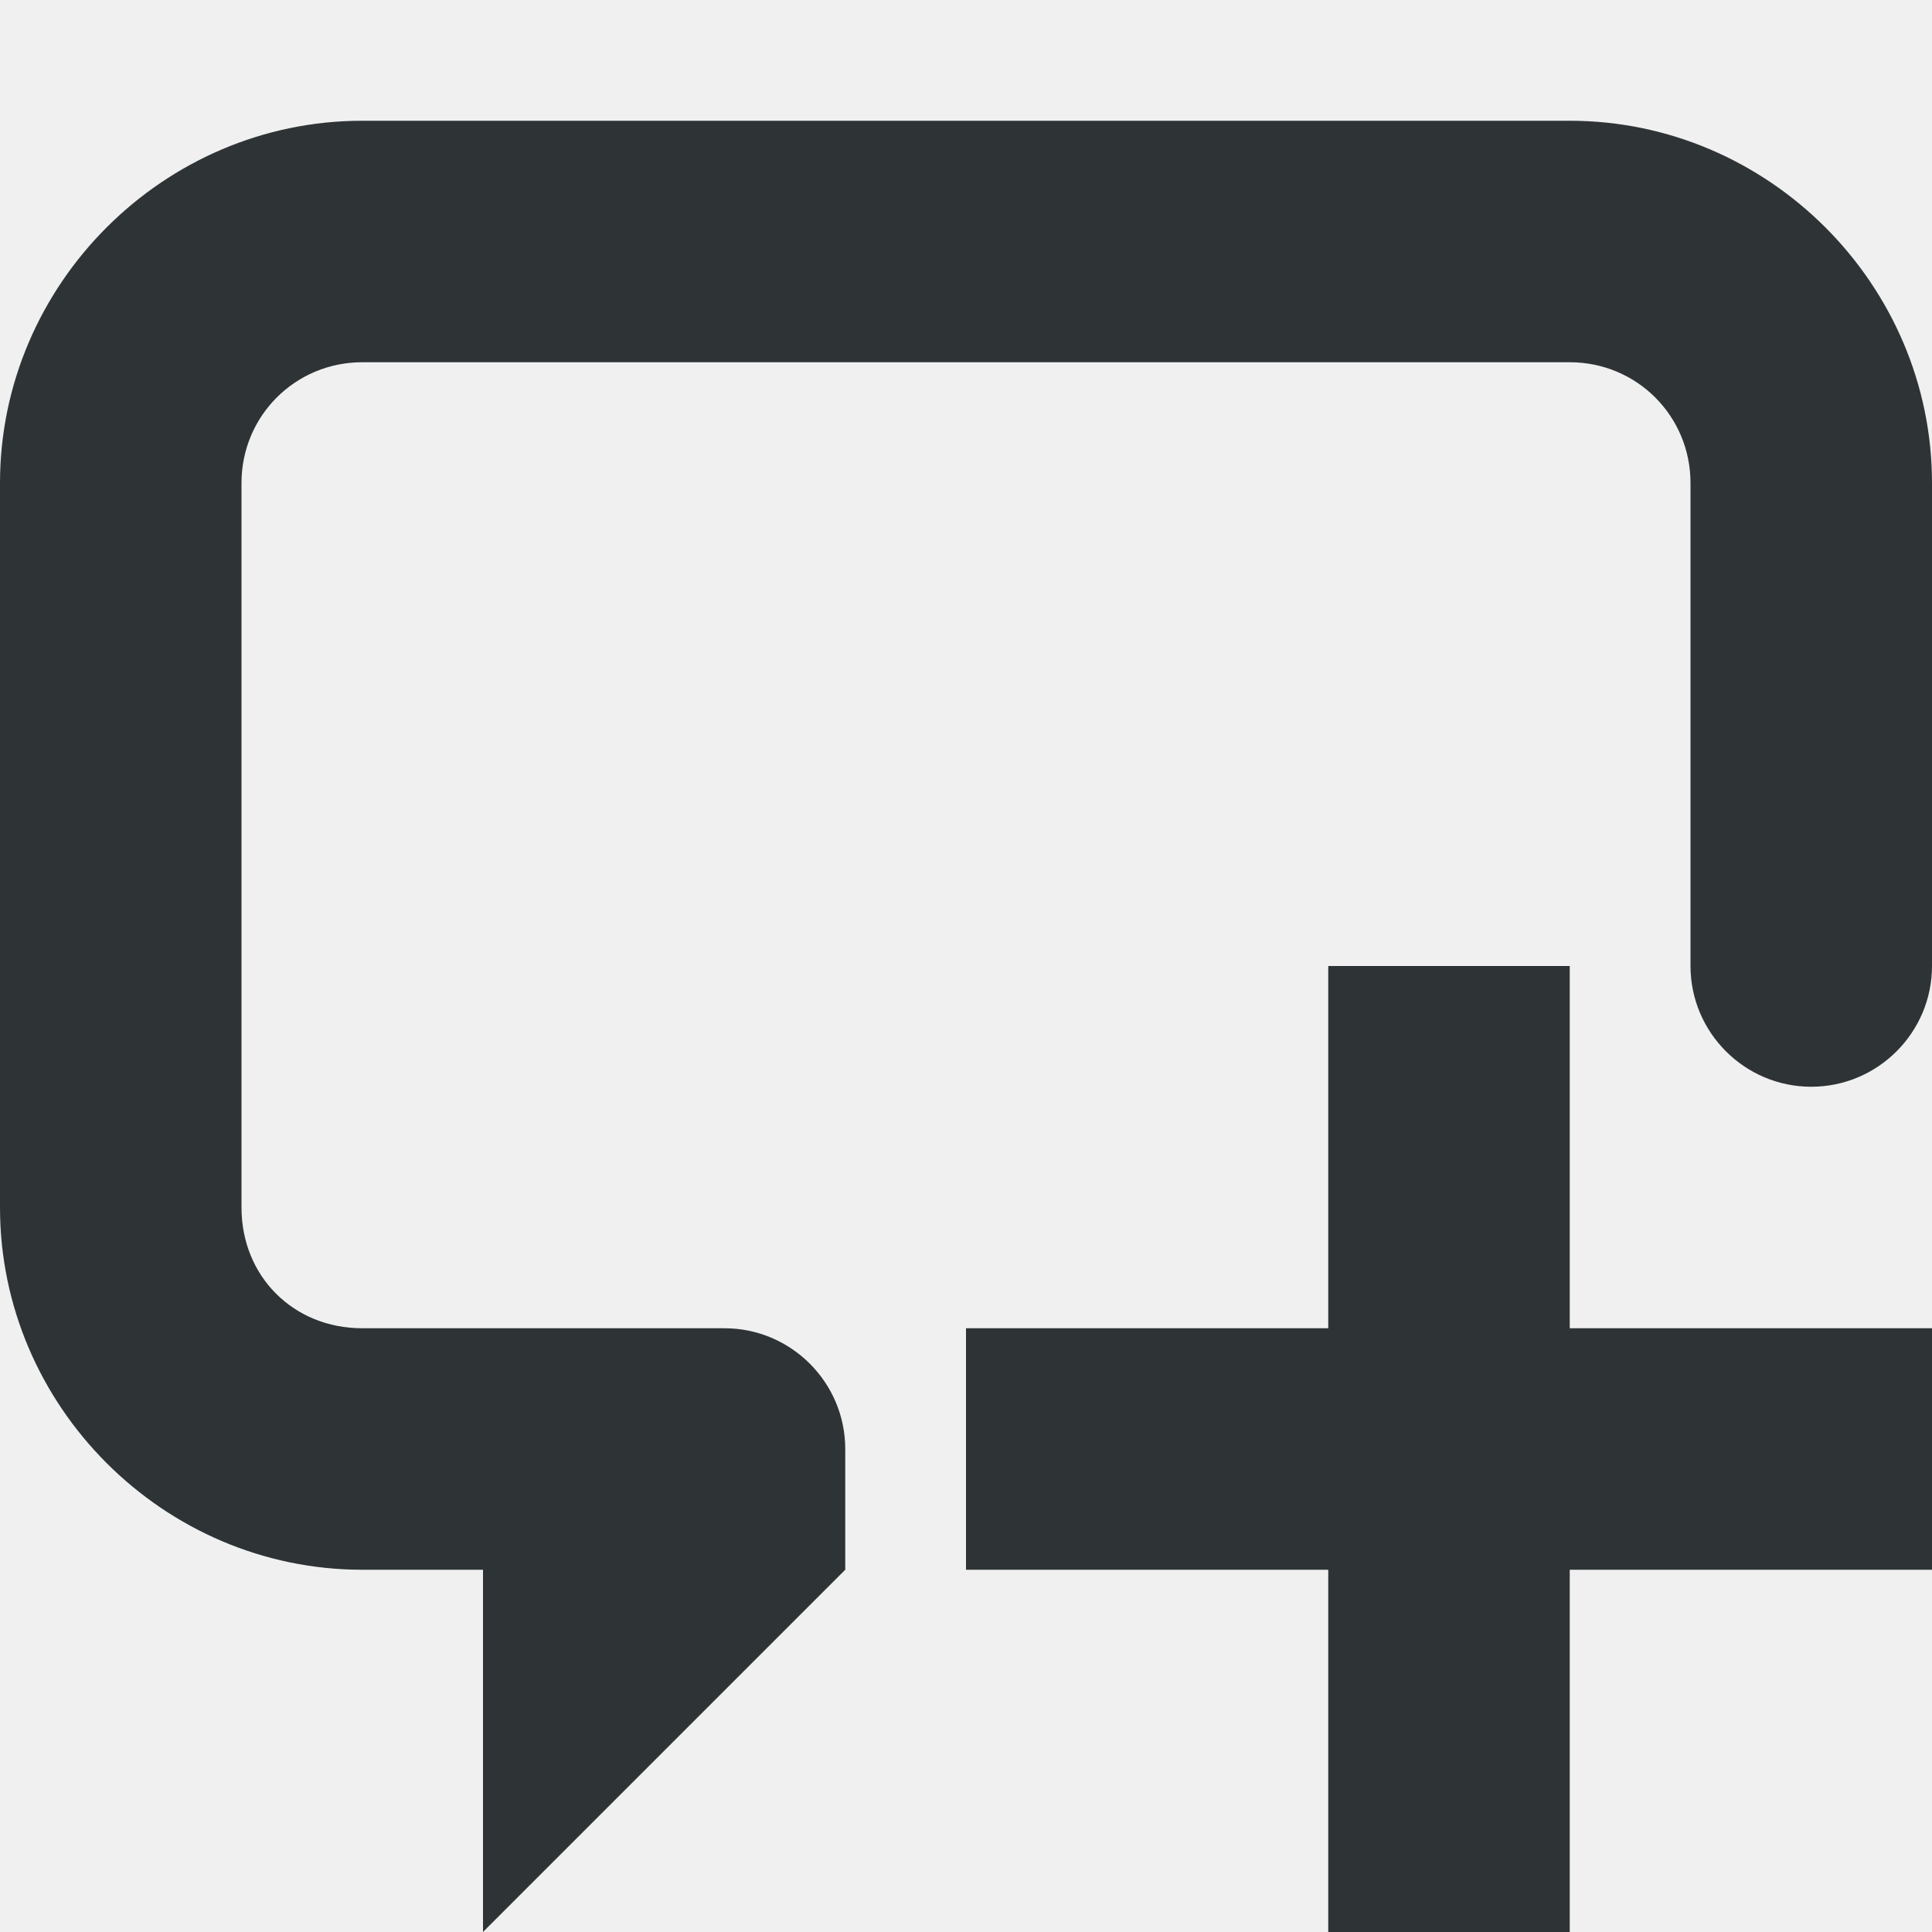
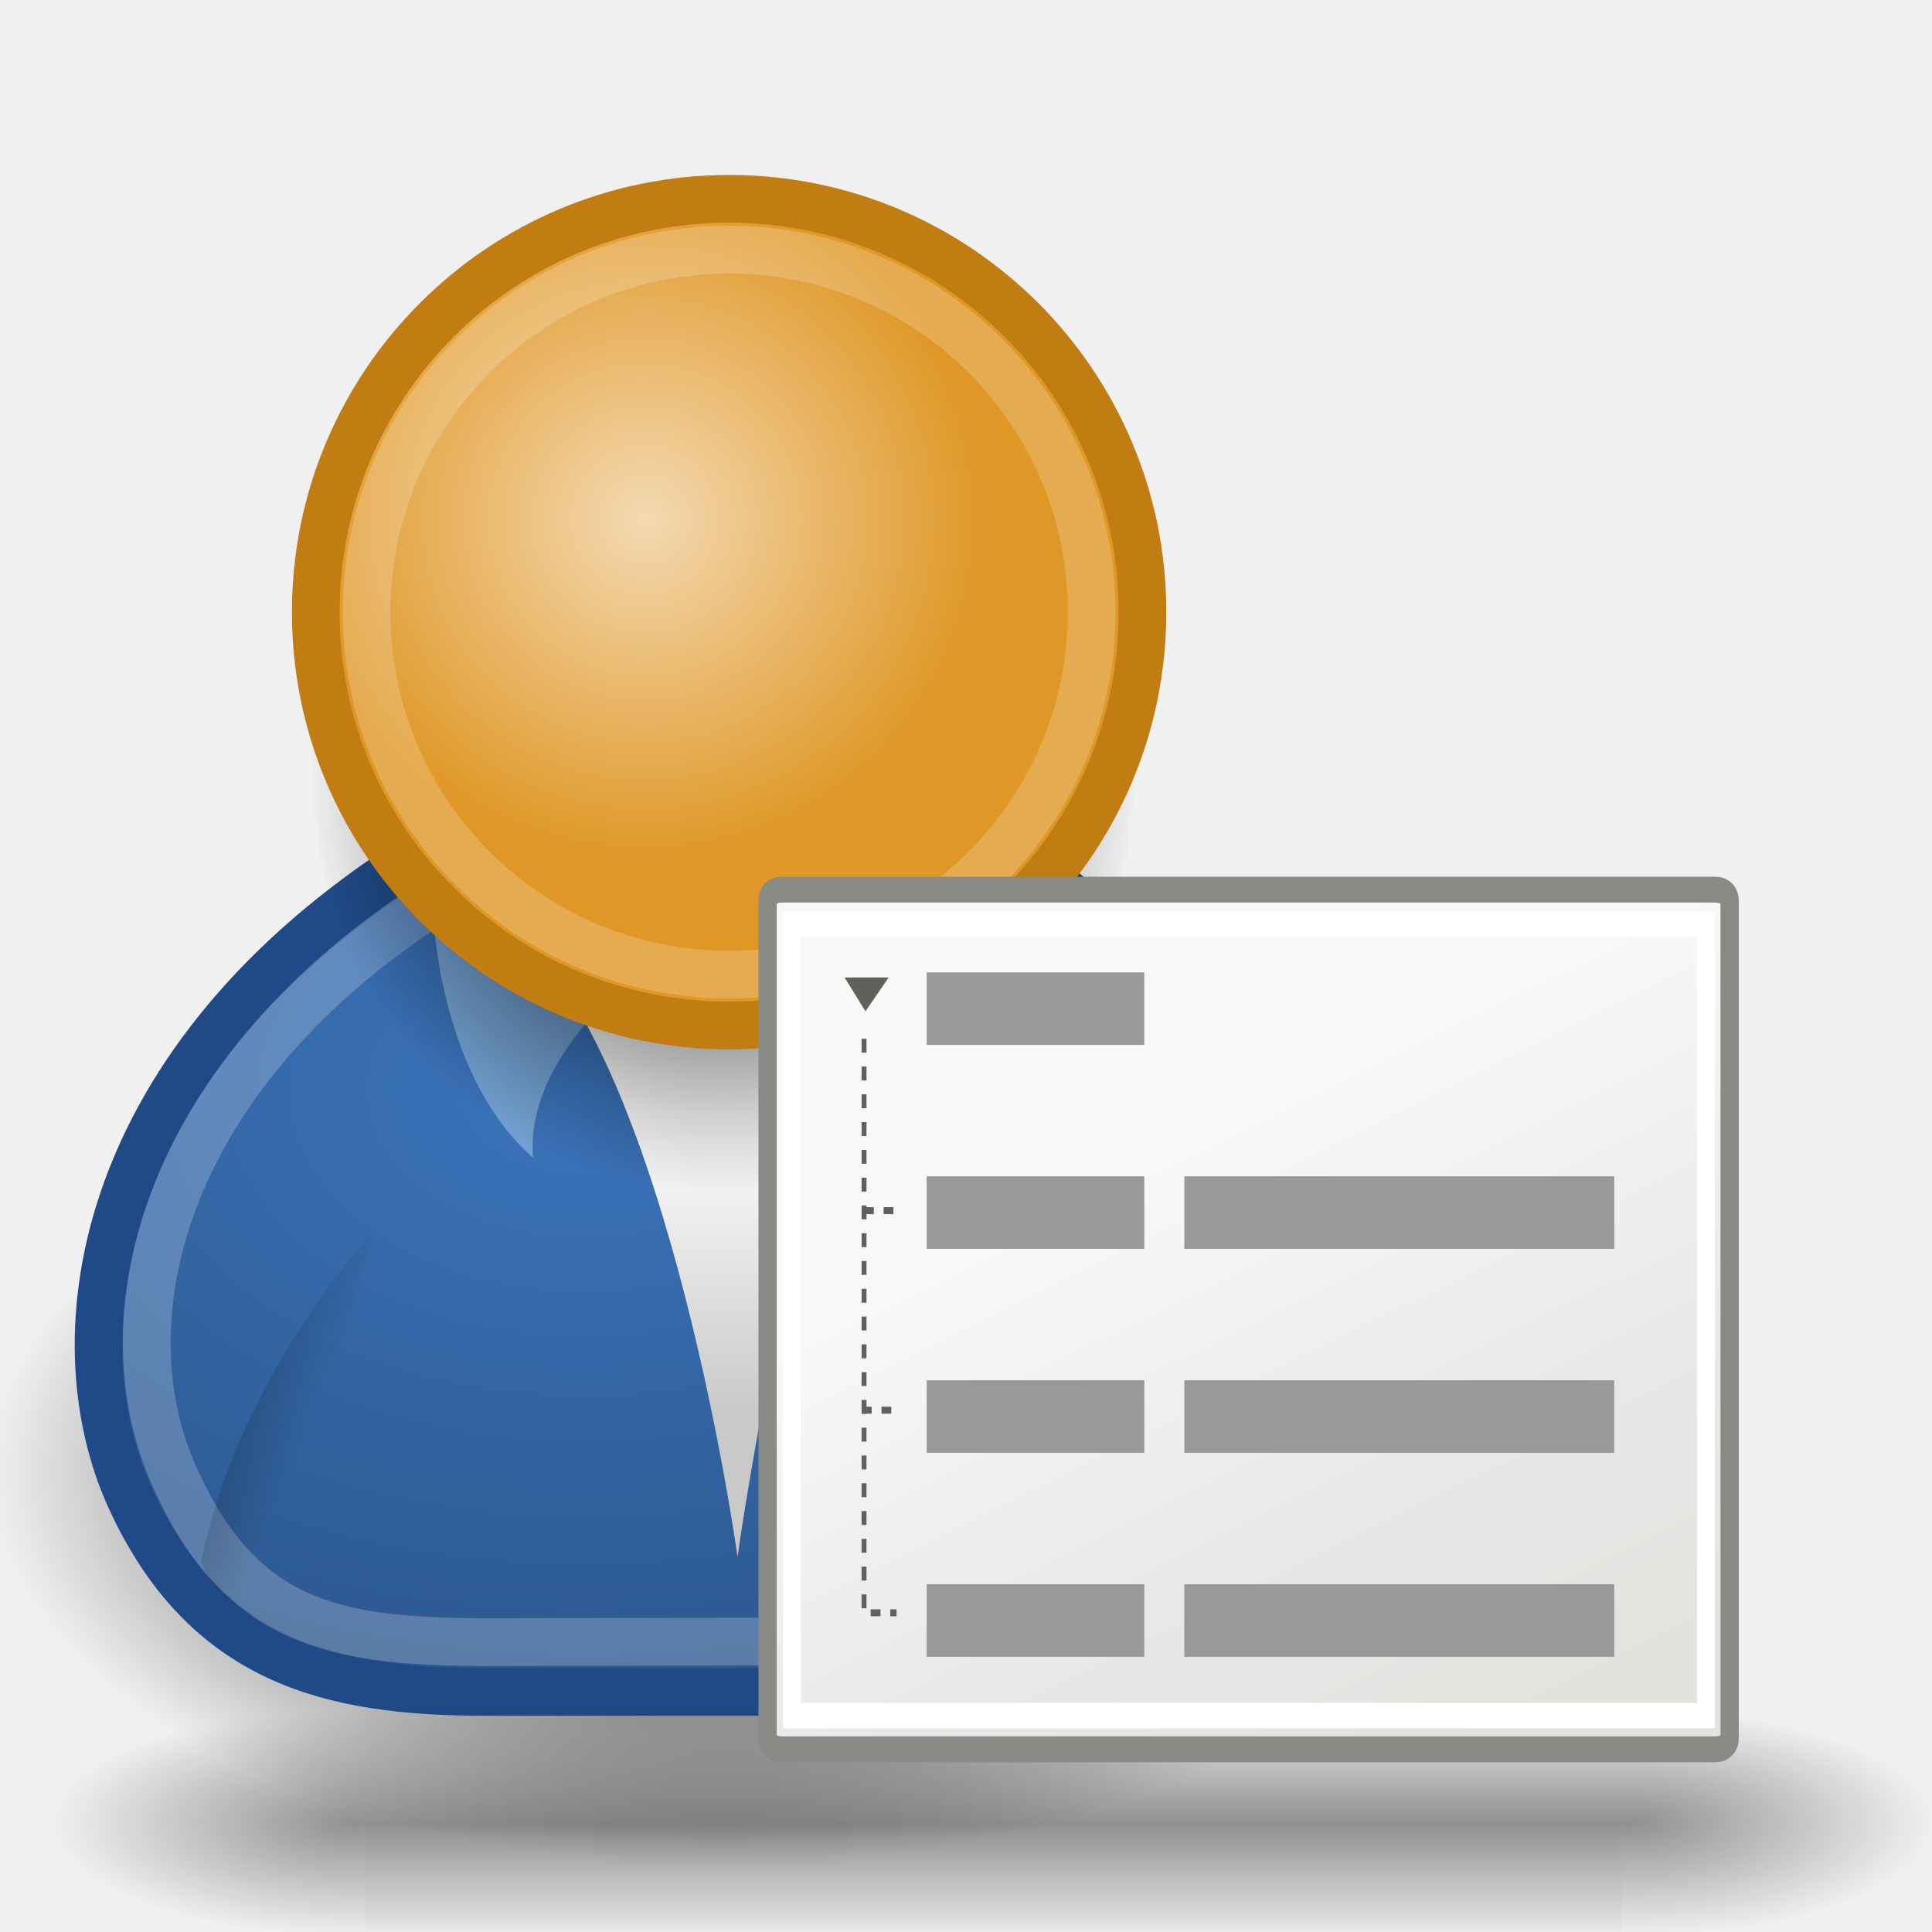
- <svg xmlns="http://www.w3.org/2000/svg" height="16px" viewBox="0 0 16 16" width="16px">
-   <path d="m 3 1 c -1.645 0 -3 1.355 -3 3 v 6 c 0 1.645 1.355 3 3 3 h 1 v 3 l 3 -3 v -1 c 0 -0.551 -0.449 -1 -1 -1 h -3 c -0.57 0 -1 -0.43 -1 -1 v -6 c 0 -0.555 0.445 -1 1 -1 h 10 c 0.555 0 1 0.445 1 1 v 4 c 0 0.551 0.449 1 1 1 s 1 -0.449 1 -1 v -4 c 0 -1.645 -1.355 -3 -3 -3 z m 8 7 v 3 h -3 v 2 h 3 v 3 h 2 v -3 h 3 v -2 h -3 v -3 z m 0 0" fill="#2e3436" />
+ <svg xmlns="http://www.w3.org/2000/svg" xmlns:xlink="http://www.w3.org/1999/xlink" width="48px" height="48px" id="svg2108" version="1.1">
+   <defs id="defs3">
+     <linearGradient id="linearGradient4845">
+       <stop id="stop4847" offset="0" style="stop-color:none" />
+       <stop style="stop-color:#5b86be;stop-opacity:1;" offset="0.333" id="stop4849" />
+       <stop id="stop4851" offset="1" style="stop-color:#83a8d8;stop-opacity:0;" />
+     </linearGradient>
+     <linearGradient id="linearGradient2797">
+       <stop style="stop-color:#ffffff;stop-opacity:1;" offset="0" id="stop2799" />
+       <stop style="stop-color:#ffffff;stop-opacity:0;" offset="1" id="stop2801" />
+     </linearGradient>
+     <linearGradient id="linearGradient2402">
+       <stop style="stop-color:#729fcf;stop-opacity:1;" offset="0" id="stop2404" />
+       <stop style="stop-color:#528ac5;stop-opacity:1;" offset="1" id="stop2406" />
+     </linearGradient>
+     <linearGradient id="linearGradient2682">
+       <stop style="stop-color:#3977c3;stop-opacity:1;" offset="0" id="stop2684" />
+       <stop style="stop-color:#89aedc;stop-opacity:0;" offset="1" id="stop2686" />
+     </linearGradient>
+     <linearGradient id="linearGradient2690">
+       <stop style="stop-color:#c4d7eb;stop-opacity:1;" offset="0" id="stop2692" />
+       <stop style="stop-color:#c4d7eb;stop-opacity:0;" offset="1" id="stop2694" />
+     </linearGradient>
+     <linearGradient id="linearGradient2871">
+       <stop style="stop-color:#3465a4;stop-opacity:1;" offset="0" id="stop2873" />
+       <stop style="stop-color:#3465a4;stop-opacity:1" offset="1" id="stop2875" />
+     </linearGradient>
+     <linearGradient id="linearGradient2380">
+       <stop style="stop-color:#b9cfe7;stop-opacity:1" offset="0" id="stop2382" />
+       <stop style="stop-color:#729fcf;stop-opacity:1" offset="1" id="stop2384" />
+     </linearGradient>
+     <linearGradient id="linearGradient2847">
+       <stop style="stop-color:#3465a4;stop-opacity:1;" offset="0" id="stop2849" />
+       <stop style="stop-color:#3465a4;stop-opacity:0;" offset="1" id="stop2851" />
+     </linearGradient>
+     <linearGradient id="linearGradient2831">
+       <stop style="stop-color:#3465a4;stop-opacity:1;" offset="0" id="stop2833" />
+       <stop id="stop2855" offset="0.333" style="stop-color:#5b86be;stop-opacity:1;" />
+       <stop style="stop-color:#83a8d8;stop-opacity:0;" offset="1" id="stop2835" />
+     </linearGradient>
+     <linearGradient id="linearGradient4356">
+       <stop style="stop-color:#000000;stop-opacity:1;" offset="0" id="stop4358" />
+       <stop style="stop-color:#000000;stop-opacity:0;" offset="1" id="stop4360" />
+     </linearGradient>
+     <linearGradient id="linearGradient4344">
+       <stop style="stop-color:#727e0a;stop-opacity:1;" offset="0" id="stop4346" />
+       <stop style="stop-color:#5b6508;stop-opacity:1;" offset="1" id="stop4348" />
+     </linearGradient>
+     <linearGradient id="linearGradient4338">
+       <stop id="stop4340" offset="0" style="stop-color:#e9b15e;stop-opacity:1;" />
+       <stop id="stop4342" offset="1" style="stop-color:#966416;stop-opacity:1;" />
+     </linearGradient>
+     <linearGradient id="linearGradient4163">
+       <stop style="stop-color:#3b74bc;stop-opacity:1;" offset="0" id="stop4165" />
+       <stop style="stop-color:#2d5990;stop-opacity:1;" offset="1" id="stop4167" />
+     </linearGradient>
+     <linearGradient id="linearGradient3824">
+       <stop style="stop-color:#ffffff;stop-opacity:1;" offset="0" id="stop3826" />
+       <stop style="stop-color:#c9c9c9;stop-opacity:1;" offset="1" id="stop3828" />
+     </linearGradient>
+     <linearGradient id="linearGradient3816">
+       <stop style="stop-color:#000000;stop-opacity:1;" offset="0" id="stop3818" />
+       <stop style="stop-color:#000000;stop-opacity:0;" offset="1" id="stop3820" />
+     </linearGradient>
+     <linearGradient id="linearGradient3800">
+       <stop style="stop-color:#f4d9b1;stop-opacity:1;" offset="0" id="stop3802" />
+       <stop style="stop-color:#df9725;stop-opacity:1;" offset="1" id="stop3804" />
+     </linearGradient>
+     <radialGradient xlink:href="#linearGradient3800" id="radialGradient3806" cx="29.345" cy="17.064" fx="29.345" fy="17.064" r="9.162" gradientUnits="userSpaceOnUse" />
+     <linearGradient xlink:href="#linearGradient3824" id="linearGradient4175" gradientUnits="userSpaceOnUse" x1="30.936" y1="29.553" x2="30.936" y2="35.803" gradientTransform="translate(0.707108,0)" />
+     <linearGradient xlink:href="#linearGradient3824" id="linearGradient4326" gradientUnits="userSpaceOnUse" gradientTransform="translate(-12.41789,-7)" x1="30.936" y1="29.553" x2="30.936" y2="35.803" />
+     <linearGradient xlink:href="#linearGradient3824" id="linearGradient4332" gradientUnits="userSpaceOnUse" x1="30.936" y1="29.553" x2="30.936" y2="35.803" gradientTransform="translate(-13.125,-7)" />
+     <radialGradient xlink:href="#linearGradient4344" id="radialGradient4350" cx="16.215" cy="19.836" fx="16.215" fy="19.836" r="13.565" gradientTransform="matrix(1,0,0,0.681917,0,8.233773)" gradientUnits="userSpaceOnUse" />
+     <linearGradient xlink:href="#linearGradient4356" id="linearGradient4372" gradientUnits="userSpaceOnUse" gradientTransform="matrix(0.983375,0.181588,-0.181588,0.983375,-7.07212,-9.82492)" x1="20.662" y1="35.818" x2="22.627" y2="36.218" />
+     <linearGradient xlink:href="#linearGradient4356" id="linearGradient4374" gradientUnits="userSpaceOnUse" gradientTransform="matrix(-0.977685,0.210075,0.210075,0.977685,41.80576,-11.11866)" x1="22.687" y1="36.39" x2="21.408" y2="35.74" />
+     <radialGradient xlink:href="#linearGradient3816" id="radialGradient1404" gradientUnits="userSpaceOnUse" cx="31.113" cy="19.009" fx="31.113" fy="19.009" r="8.662" />
+     <radialGradient xlink:href="#linearGradient3816" id="radialGradient1410" gradientUnits="userSpaceOnUse" cx="31.113" cy="19.009" fx="31.113" fy="19.009" r="8.662" />
+     <radialGradient xlink:href="#linearGradient3800" id="radialGradient1412" gradientUnits="userSpaceOnUse" gradientTransform="matrix(0.787998,3.877637e-16,-3.877637e-16,0.787998,6.221198,3.617627)" cx="29.345" cy="17.064" fx="29.345" fy="17.064" r="9.162" />
+     <linearGradient xlink:href="#linearGradient2690" id="linearGradient2748" gradientUnits="userSpaceOnUse" x1="32.648" y1="30.749" x2="37.124" y2="24.842" gradientTransform="matrix(0.724542,0,0,0.724542,15.6303,17.03958)" />
+     <linearGradient xlink:href="#linearGradient2682" id="linearGradient2750" gradientUnits="userSpaceOnUse" x1="36.714" y1="31.456" x2="37.124" y2="24.842" gradientTransform="matrix(0.724542,0,0,0.724542,15.6303,17.03958)" />
+     <linearGradient xlink:href="#linearGradient2797" id="linearGradient2760" gradientUnits="userSpaceOnUse" x1="5.965" y1="26.048" x2="52.854" y2="26.048" />
+     <linearGradient xlink:href="#linearGradient2402" id="linearGradient2762" gradientUnits="userSpaceOnUse" x1="18.936" y1="23.668" x2="53.589" y2="26.649" />
+     <linearGradient xlink:href="#linearGradient2871" id="linearGradient2764" gradientUnits="userSpaceOnUse" x1="46.835" y1="45.264" x2="45.38" y2="50.94" />
+     <linearGradient xlink:href="#linearGradient2831" id="linearGradient3023" gradientUnits="userSpaceOnUse" gradientTransform="matrix(0.724542,-6.033024e-17,6.033024e-17,0.724542,30.21751,-1.161547)" x1="13.479" y1="10.612" x2="15.419" y2="19.115" />
+     <linearGradient xlink:href="#linearGradient2847" id="linearGradient3025" gradientUnits="userSpaceOnUse" gradientTransform="matrix(-0.724542,6.033024e-17,-6.033024e-17,-0.724542,64.31626,32.25794)" x1="37.128" y1="29.73" x2="37.065" y2="26.194" />
+     <linearGradient xlink:href="#linearGradient2380" id="linearGradient3027" gradientUnits="userSpaceOnUse" x1="62.514" y1="36.061" x2="15.985" y2="20.609" />
+     <linearGradient xlink:href="#linearGradient2871" id="linearGradient3029" gradientUnits="userSpaceOnUse" x1="46.835" y1="45.264" x2="45.38" y2="50.94" />
+     <linearGradient xlink:href="#linearGradient2797" id="linearGradient3031" gradientUnits="userSpaceOnUse" x1="5.965" y1="26.048" x2="52.854" y2="26.048" />
+     <linearGradient xlink:href="#linearGradient4356" id="linearGradient3034" gradientUnits="userSpaceOnUse" gradientTransform="matrix(-1.159064,0.249048,0.249048,1.159064,46.56287,-12.00385)" x1="22.687" y1="36.39" x2="21.408" y2="35.74" />
+     <linearGradient xlink:href="#linearGradient4356" id="linearGradient3037" gradientUnits="userSpaceOnUse" gradientTransform="matrix(1.16581,0.215276,-0.215276,1.16581,-11.38279,-10.47009)" x1="20.662" y1="35.818" x2="22.627" y2="36.218" />
+     <linearGradient xlink:href="#linearGradient3824" id="linearGradient3046" gradientUnits="userSpaceOnUse" x1="30.936" y1="29.553" x2="30.936" y2="35.803" gradientTransform="matrix(1.185519,0,0,1.185519,-18.77061,-7.326729)" />
+     <radialGradient xlink:href="#linearGradient4163" id="radialGradient3049" gradientUnits="userSpaceOnUse" gradientTransform="matrix(1.538287,3.415684e-16,-2.329213e-16,1.048984,-28.67978,-1.469709)" cx="28.09" cy="27.203" fx="28.09" fy="27.203" r="13.565" />
+     <linearGradient xlink:href="#linearGradient4356" id="linearGradient3053" gradientUnits="userSpaceOnUse" gradientTransform="matrix(-1.159064,0.249048,0.249048,1.159064,30.79091,-20.50811)" x1="22.687" y1="36.39" x2="21.408" y2="35.74" />
+     <linearGradient xlink:href="#linearGradient3824" id="linearGradient3056" gradientUnits="userSpaceOnUse" gradientTransform="matrix(1.185519,0,0,1.185519,-33.49225,-15.62536)" x1="30.936" y1="29.553" x2="30.936" y2="35.803" />
+     <linearGradient xlink:href="#linearGradient2847" id="linearGradient3970" gradientUnits="userSpaceOnUse" gradientTransform="matrix(-0.700622,-0.184634,0.184634,-0.700622,29.04453,39.01222)" x1="37.128" y1="29.73" x2="37.065" y2="26.194" />
+     <linearGradient xlink:href="#linearGradient2690" id="linearGradient4885" gradientUnits="userSpaceOnUse" gradientTransform="matrix(0.724542,-8.044032e-17,8.044032e-17,0.724542,15.6303,17.03958)" x1="32.648" y1="30.749" x2="37.124" y2="24.842" />
+     <linearGradient xlink:href="#linearGradient2682" id="linearGradient4887" gradientUnits="userSpaceOnUse" gradientTransform="matrix(0.724542,-8.044032e-17,8.044032e-17,0.724542,15.6303,17.03958)" x1="36.714" y1="31.456" x2="37.124" y2="24.842" />
+     <linearGradient xlink:href="#linearGradient2402" id="linearGradient4893" gradientUnits="userSpaceOnUse" x1="18.936" y1="23.668" x2="53.589" y2="26.649" />
+     <linearGradient xlink:href="#linearGradient2871" id="linearGradient4895" gradientUnits="userSpaceOnUse" x1="46.835" y1="45.264" x2="45.38" y2="50.94" />
+     <linearGradient xlink:href="#linearGradient2797" id="linearGradient4897" gradientUnits="userSpaceOnUse" x1="5.965" y1="26.048" x2="52.854" y2="26.048" />
+     <linearGradient xlink:href="#linearGradient2831" id="linearGradient4905" gradientUnits="userSpaceOnUse" gradientTransform="matrix(0.700622,0.184634,-0.184634,0.700622,13.59768,-3.280432)" x1="13.479" y1="10.612" x2="15.419" y2="19.115" />
+     <linearGradient xlink:href="#linearGradient2847" id="linearGradient4907" gradientUnits="userSpaceOnUse" gradientTransform="matrix(-0.700622,-0.184634,0.184634,-0.700622,38.05444,37.72509)" x1="37.128" y1="29.73" x2="37.065" y2="26.194" />
+     <linearGradient xlink:href="#linearGradient2380" id="linearGradient4909" gradientUnits="userSpaceOnUse" x1="62.817" y1="35.652" x2="15.985" y2="20.609" />
+     <linearGradient xlink:href="#linearGradient2847" id="linearGradient1760" gradientUnits="userSpaceOnUse" gradientTransform="matrix(-0.634287,-0.259993,0.254099,-0.675701,27.77358,37.51688)" x1="37.128" y1="29.73" x2="37.065" y2="26.194" />
+     <linearGradient xlink:href="#linearGradient15218" id="linearGradient2240" gradientUnits="userSpaceOnUse" gradientTransform="matrix(1.351516,0,0,0.6794917,-7.508541,3.281198)" x1="20.794" y1="18.379" x2="35.596" y2="39.6" />
+     <linearGradient id="linearGradient15218">
+       <stop style="stop-color:#f8f8f7;stop-opacity:1;" offset="0" id="stop15220" />
+       <stop id="stop2269" offset="0.599" style="stop-color:#e8e8e8;stop-opacity:1;" />
+       <stop style="stop-color:#e2e2de;stop-opacity:1;" offset="1" id="stop15222" />
+     </linearGradient>
+     <linearGradient xlink:href="#linearGradient5048" id="linearGradient5027" gradientUnits="userSpaceOnUse" gradientTransform="matrix(2.774389,0,0,1.969706,-1892.179,-872.8854)" x1="302.857" y1="366.648" x2="302.857" y2="609.505" />
+     <linearGradient id="linearGradient5048">
+       <stop style="stop-color:black;stop-opacity:0;" offset="0" id="stop5050" />
+       <stop id="stop5056" offset="0.5" style="stop-color:black;stop-opacity:1;" />
+       <stop style="stop-color:black;stop-opacity:0;" offset="1" id="stop5052" />
+     </linearGradient>
+     <radialGradient xlink:href="#linearGradient4356" id="radialGradient5029" gradientUnits="userSpaceOnUse" gradientTransform="matrix(2.774389,0,0,1.969706,-1891.633,-872.8854)" cx="605.714" cy="486.648" fx="605.714" fy="486.648" r="117.143" />
+     <radialGradient xlink:href="#linearGradient4356" id="radialGradient5031" gradientUnits="userSpaceOnUse" gradientTransform="matrix(-2.774389,0,0,1.969706,112.7623,-872.8854)" cx="605.714" cy="486.648" fx="605.714" fy="486.648" r="117.143" />
+   </defs>
+   <g id="layer1" style="display:inline" />
+   <g id="layer2" style="display:inline">
+     <path style="color:#000000;fill:none;fill-opacity:1;fill-rule:evenodd;stroke:#c17d11;stroke-width:1px;stroke-linecap:round;stroke-linejoin:round;marker:none;marker-start:none;marker-mid:none;marker-end:none;stroke-miterlimit:4;stroke-dasharray:none;stroke-dashoffset:0;stroke-opacity:1;visibility:visible;display:inline;overflow:visible" id="path3935" d="M 39.775,19.009 A 8.662,8.662 0 0 1 39.294,21.853" transform="matrix(1.17751,0.137568,-0.137568,1.17751,-17.09913,-14.33775)" />
+     <path id="path3966" d="M 17.004,9.422 C 17.004,9.422 17.954,8.803 22.12,7.186" style="color:#000000;fill:none;fill-opacity:1;fill-rule:evenodd;stroke:url(#linearGradient1760);stroke-width:0.703;stroke-linecap:butt;stroke-linejoin:miter;marker:none;marker-start:none;marker-mid:none;marker-end:none;stroke-miterlimit:4;stroke-dasharray:none;stroke-dashoffset:0;stroke-opacity:1;visibility:visible;display:block;overflow:visible" />
+     <path style="color:#000000;fill:url(#linearGradient3056);fill-opacity:1;fill-rule:evenodd;stroke:none;stroke-width:1px;stroke-linecap:round;stroke-linejoin:round;marker:none;marker-start:none;marker-mid:none;marker-end:none;stroke-miterlimit:4;stroke-dasharray:none;stroke-dashoffset:0;stroke-opacity:1;visibility:visible;display:inline;overflow:visible" d="M 8.003,24.723 L 13.033,24.723 L 10.099,21.999 L 9.47,22.837 L 8.841,22.208 L 8.003,24.723 z " id="path4173" />
+     <path id="path4370" d="M 13.776,31.491 C 15.236,30.802 15.915,29.117 15.915,29.117 C 14.778,24.324 11.202,21.005 11.202,21.005 C 11.202,21.005 14.123,28.524 13.776,31.491 z " style="opacity:0.228;color:#000000;fill:url(#linearGradient3053);fill-opacity:1;fill-rule:evenodd;stroke:none;stroke-width:1px;stroke-linecap:round;stroke-linejoin:round;marker:none;marker-start:none;marker-mid:none;marker-end:none;stroke-miterlimit:4;stroke-dasharray:none;stroke-dashoffset:0;stroke-opacity:1;visibility:visible;display:inline;overflow:visible" />
+     <path transform="matrix(2.104901,0,0,1.13713,-47.52326,14.92728)" style="color:#000000;fill:url(#radialGradient1404);fill-opacity:1;fill-rule:evenodd;stroke:none;stroke-width:1px;stroke-linecap:round;stroke-linejoin:round;marker:none;marker-start:none;marker-mid:none;marker-end:none;stroke-miterlimit:4;stroke-dasharray:none;stroke-dashoffset:0;stroke-opacity:1;visibility:visible;display:inline;overflow:visible" id="path4306" d="M 39.775 19.009 A 8.662 8.662 0 1 1  22.451,19.009 A 8.662 8.662 0 1 1  39.775 19.009 z" />
+     <path style="color:#000000;fill:url(#radialGradient3049);fill-opacity:1;fill-rule:evenodd;stroke:#204a87;stroke-width:1.186px;stroke-linecap:round;stroke-linejoin:round;marker:none;marker-start:none;marker-mid:none;marker-end:none;stroke-miterlimit:4;stroke-dasharray:none;stroke-dashoffset:0;stroke-opacity:1;visibility:visible;display:inline;overflow:visible" d="M 12.036,42.034 L 24.611,42.034 C 28.174,42.034 31.701,40.727 32.994,37.004 C 34.221,33.468 33.203,26.735 25.24,21.286 L 10.36,21.286 C 2.396,26.316 1.401,33.194 3.234,37.213 C 5.102,41.308 8.264,42.034 12.036,42.034 z " id="path4308" />
+     <path style="color:#000000;fill:url(#linearGradient3046);fill-opacity:1;fill-rule:evenodd;stroke:none;stroke-width:1px;stroke-linecap:round;stroke-linejoin:round;marker:none;marker-start:none;marker-mid:none;marker-end:none;stroke-miterlimit:4;stroke-dasharray:none;stroke-dashoffset:0;stroke-opacity:1;visibility:visible;display:inline;overflow:visible" d="M 12.875,23.172 C 16.647,26.525 18.324,38.68 18.324,38.68 C 18.324,38.68 20,26.525 22.934,22.963 L 12.875,23.172 z " id="path4310" />
+     <path id="path4312" d="M 15.577,24.43 C 15.577,24.43 13.027,26.398 13.246,28.769 C 10.826,26.634 10.757,22.543 10.757,22.543 L 15.577,24.43 z " style="color:#000000;fill:#729fcf;fill-opacity:1;fill-rule:evenodd;stroke:none;stroke-width:1px;stroke-linecap:round;stroke-linejoin:round;marker:none;marker-start:none;marker-mid:none;marker-end:none;stroke-miterlimit:4;stroke-dasharray:none;stroke-dashoffset:0;stroke-opacity:1;visibility:visible;display:inline;overflow:visible" />
+     <path id="path4314" d="M 11.952,40.798 L 24.392,40.772 C 27.522,40.772 30.62,39.624 31.756,36.354 C 32.834,33.248 31.643,27.334 24.648,22.548 L 10.985,22.259 C 3.99,26.677 2.636,32.719 4.273,36.538 C 5.91,40.357 8.298,40.772 11.952,40.798 z " style="opacity:0.215;color:#000000;fill:none;fill-opacity:1;fill-rule:evenodd;stroke:#ffffff;stroke-width:1.186px;stroke-linecap:round;stroke-linejoin:round;marker:none;marker-start:none;marker-mid:none;marker-end:none;stroke-miterlimit:4;stroke-dasharray:none;stroke-dashoffset:0;stroke-opacity:1;visibility:visible;display:inline;overflow:visible" />
+     <path style="color:#000000;fill:#729fcf;fill-opacity:1;fill-rule:evenodd;stroke:none;stroke-width:1px;stroke-linecap:round;stroke-linejoin:round;marker:none;marker-start:none;marker-mid:none;marker-end:none;stroke-miterlimit:4;stroke-dasharray:none;stroke-dashoffset:0;stroke-opacity:1;visibility:visible;display:inline;overflow:visible" d="M 20.839,24.43 C 20.839,24.43 23.389,26.398 23.169,28.769 C 25.589,26.634 25.659,22.543 25.659,22.543 L 20.839,24.43 z " id="path4316" />
+     <path d="M 39.775 19.009 A 8.662 8.662 0 1 1  22.451,19.009 A 8.662 8.662 0 1 1  39.775 19.009 z" id="path4318" style="color:#000000;fill:url(#radialGradient1410);fill-opacity:1;fill-rule:evenodd;stroke:none;stroke-width:1px;stroke-linecap:round;stroke-linejoin:round;marker:none;marker-start:none;marker-mid:none;marker-end:none;stroke-miterlimit:4;stroke-dasharray:none;stroke-dashoffset:0;stroke-opacity:1;visibility:visible;display:inline;overflow:visible" transform="matrix(1.185519,0,0,1.185519,-18.9188,-3.177413)" />
+     <path style="color:#000000;fill:url(#radialGradient1412);fill-opacity:1;fill-rule:evenodd;stroke:#c17d11;stroke-width:1px;stroke-linecap:round;stroke-linejoin:round;marker:none;marker-start:none;marker-mid:none;marker-end:none;stroke-miterlimit:4;stroke-dasharray:none;stroke-dashoffset:0;stroke-opacity:1;visibility:visible;display:inline;overflow:visible" id="path4320" d="M 39.775 19.009 A 8.662 8.662 0 1 1  22.451,19.009 A 8.662 8.662 0 1 1  39.775 19.009 z" transform="matrix(1.185519,0,0,1.185519,-18.77061,-7.326729)" />
+     <path d="M 39.775 19.009 A 8.662 8.662 0 1 1  22.451,19.009 A 8.662 8.662 0 1 1  39.775 19.009 z" id="path4322" style="opacity:0.196;color:#000000;fill:none;fill-opacity:1;fill-rule:evenodd;stroke:#ffffff;stroke-width:1.14px;stroke-linecap:round;stroke-linejoin:round;marker:none;marker-start:none;marker-mid:none;marker-end:none;stroke-miterlimit:4;stroke-dasharray:none;stroke-dashoffset:0;stroke-opacity:1;visibility:visible;display:inline;overflow:visible" transform="matrix(1.039813,0,0,1.039813,-14.23727,-4.55704)" />
+     <path style="opacity:0.228;color:#000000;fill:url(#linearGradient3037);fill-opacity:1;fill-rule:evenodd;stroke:none;stroke-width:1px;stroke-linecap:round;stroke-linejoin:round;marker:none;marker-start:none;marker-mid:none;marker-end:none;stroke-miterlimit:4;stroke-dasharray:none;stroke-dashoffset:0;stroke-opacity:1;visibility:visible;display:inline;overflow:visible" d="M 7.135,41.013 C 5.656,40.367 4.994,38.81 4.994,38.81 C 5.991,33.986 9.404,30.457 9.404,30.457 C 9.404,30.457 6.702,38.058 7.135,41.013 z " id="path4354" />
+     <path id="path4364" d="M 29.548,39.995 C 31.008,39.307 31.687,37.622 31.687,37.622 C 30.55,32.829 26.974,29.509 26.974,29.509 C 26.974,29.509 29.895,37.029 29.548,39.995 z " style="opacity:0.228;color:#000000;fill:url(#linearGradient3034);fill-opacity:1;fill-rule:evenodd;stroke:none;stroke-width:1px;stroke-linecap:round;stroke-linejoin:round;marker:none;marker-start:none;marker-mid:none;marker-end:none;stroke-miterlimit:4;stroke-dasharray:none;stroke-dashoffset:0;stroke-opacity:1;visibility:visible;display:inline;overflow:visible" />
+     <g style="display:inline" id="g5022" transform="matrix(0.02330573,0,0,0.01227058,45.40143,44.22941)">
+       <rect y="-150.697" x="-1559.252" height="478.357" width="1339.633" id="rect4173" style="color:#000000;display:inline;overflow:visible;visibility:visible;opacity:0.402;fill:url(#linearGradient5027);fill-opacity:1;fill-rule:nonzero;stroke:none;stroke-width:1;stroke-linecap:round;stroke-linejoin:miter;stroke-miterlimit:4;stroke-dasharray:none;stroke-dashoffset:0;stroke-opacity:1;marker:none;marker-start:none;marker-mid:none;marker-end:none" />
+       <path id="path5058" d="m -219.619,-150.68 c 0,0 0,478.331 0,478.331 142.874,0.9 345.4,-107.17 345.4,-239.196 0,-132.027 -159.437,-239.135 -345.4,-239.135 z" style="color:#000000;display:inline;overflow:visible;visibility:visible;opacity:0.402;fill:url(#radialGradient5029);fill-opacity:1;fill-rule:nonzero;stroke:none;stroke-width:1;stroke-linecap:round;stroke-linejoin:miter;stroke-miterlimit:4;stroke-dasharray:none;stroke-dashoffset:0;stroke-opacity:1;marker:none;marker-start:none;marker-mid:none;marker-end:none" />
+       <path style="color:#000000;display:inline;overflow:visible;visibility:visible;opacity:0.402;fill:url(#radialGradient5031);fill-opacity:1;fill-rule:nonzero;stroke:none;stroke-width:1;stroke-linecap:round;stroke-linejoin:miter;stroke-miterlimit:4;stroke-dasharray:none;stroke-dashoffset:0;stroke-opacity:1;marker:none;marker-start:none;marker-mid:none;marker-end:none" d="m -1559.252,-150.68 c 0,0 0,478.331 0,478.331 -142.874,0.9 -345.4,-107.17 -345.4,-239.196 0,-132.027 159.437,-239.135 345.4,-239.135 z" id="path5018" />
+     </g>
+     <g id="g1" style="display:inline" transform="matrix(0.6089093,0,0,0.8628307,15.84576,15.44064)">
+       <rect style="fill:url(#linearGradient2240);fill-opacity:1;fill-rule:evenodd;stroke:#888a85;stroke-width:0.744;stroke-linecap:butt;stroke-linejoin:miter;stroke-miterlimit:4;stroke-dasharray:none;stroke-dashoffset:0;stroke-opacity:1" id="rect4238" width="39.253" height="24.753" x="5.296" y="7.722" rx="0.57" ry="0.312" />
+       <rect style="fill:none;fill-opacity:1;fill-rule:evenodd;stroke:#ffffff;stroke-width:0.73;stroke-linecap:butt;stroke-linejoin:miter;stroke-miterlimit:4;stroke-dasharray:none;stroke-dashoffset:0;stroke-opacity:1" id="rect2245" width="37.295" height="22.786" x="6.287" y="8.718" rx="0" ry="0" />
+       <rect style="display:inline;overflow:visible;visibility:visible;fill:#999999;fill-opacity:1;fill-rule:evenodd;stroke:none;stroke-width:1;stroke-linecap:butt;stroke-linejoin:miter;stroke-miterlimit:4;stroke-dasharray:none;stroke-dashoffset:0;stroke-opacity:1;marker:none;marker-start:none;marker-mid:none;marker-end:none" id="rect3520" width="8.88" height="2.088" x="11.787" y="10.104" />
+       <g id="g3524" transform="translate(2.78736,5.96732)">
+         <rect y="10.009" x="9" height="2.088" width="8.88" id="rect3526" style="display:inline;overflow:visible;visibility:visible;opacity:1;fill:#999999;fill-opacity:1;fill-rule:evenodd;stroke:none;stroke-width:1;stroke-linecap:butt;stroke-linejoin:miter;stroke-miterlimit:4;stroke-dasharray:none;stroke-dashoffset:0;stroke-opacity:1;marker:none;marker-start:none;marker-mid:none;marker-end:none" />
+         <rect y="10.009" x="19.513" height="2.088" width="17.542" id="rect3528" style="display:inline;overflow:visible;visibility:visible;opacity:1;fill:#999999;fill-opacity:1;fill-rule:evenodd;stroke:none;stroke-width:1;stroke-linecap:butt;stroke-linejoin:miter;stroke-miterlimit:4;stroke-dasharray:none;stroke-dashoffset:0;stroke-opacity:1;marker:none;marker-start:none;marker-mid:none;marker-end:none" />
+       </g>
+       <g id="g3530" transform="translate(2.78736,11.84023)">
+         <rect y="10.009" x="9" height="2.088" width="8.88" id="rect3532" style="display:inline;overflow:visible;visibility:visible;opacity:1;fill:#999999;fill-opacity:1;fill-rule:evenodd;stroke:none;stroke-width:1;stroke-linecap:butt;stroke-linejoin:miter;stroke-miterlimit:4;stroke-dasharray:none;stroke-dashoffset:0;stroke-opacity:1;marker:none;marker-start:none;marker-mid:none;marker-end:none" />
+         <rect y="10.009" x="19.513" height="2.088" width="17.542" id="rect3534" style="display:inline;overflow:visible;visibility:visible;opacity:1;fill:#999999;fill-opacity:1;fill-rule:evenodd;stroke:none;stroke-width:1;stroke-linecap:butt;stroke-linejoin:miter;stroke-miterlimit:4;stroke-dasharray:none;stroke-dashoffset:0;stroke-opacity:1;marker:none;marker-start:none;marker-mid:none;marker-end:none" />
+       </g>
+       <g id="g3536" transform="translate(2.78736,17.71313)">
+         <rect y="10.009" x="9" height="2.088" width="8.88" id="rect3538" style="display:inline;overflow:visible;visibility:visible;opacity:1;fill:#999999;fill-opacity:1;fill-rule:evenodd;stroke:none;stroke-width:1;stroke-linecap:butt;stroke-linejoin:miter;stroke-miterlimit:4;stroke-dasharray:none;stroke-dashoffset:0;stroke-opacity:1;marker:none;marker-start:none;marker-mid:none;marker-end:none" />
+         <rect y="10.009" x="19.513" height="2.088" width="17.542" id="rect3540" style="display:inline;overflow:visible;visibility:visible;opacity:1;fill:#999999;fill-opacity:1;fill-rule:evenodd;stroke:none;stroke-width:1;stroke-linecap:butt;stroke-linejoin:miter;stroke-miterlimit:4;stroke-dasharray:none;stroke-dashoffset:0;stroke-opacity:1;marker:none;marker-start:none;marker-mid:none;marker-end:none" />
+       </g>
+       <path style="fill:none;fill-rule:evenodd;stroke:#60615d;stroke-width:0.413px;stroke-linecap:butt;stroke-linejoin:miter;stroke-opacity:1" d="m 9.746,10.458 h -0.853 l 0.404,0.462 z" id="path4356" />
+       <path style="fill:none;fill-rule:evenodd;stroke:#60615d;stroke-width:0.2;stroke-linecap:butt;stroke-linejoin:miter;stroke-miterlimit:4;stroke-dasharray:0.4, 0.4;stroke-dashoffset:0;stroke-opacity:1" d="M 9.231,12.015 V 28.544 H 10.557" id="path4362" />
+       <path style="fill:none;fill-rule:evenodd;stroke:#60615d;stroke-width:0.2;stroke-linecap:butt;stroke-linejoin:miter;stroke-miterlimit:4;stroke-dasharray:0.4, 0.4;stroke-dashoffset:0;stroke-opacity:1" d="M 9.143,22.71 H 10.468" id="path4364-7" />
+       <path style="fill:none;fill-rule:evenodd;stroke:#60615d;stroke-width:0.2;stroke-linecap:butt;stroke-linejoin:miter;stroke-miterlimit:4;stroke-dasharray:0.4, 0.4;stroke-dashoffset:0;stroke-opacity:1" d="M 9.231,16.965 H 10.468" id="path4366" />
+     </g>
+   </g>
</svg>
